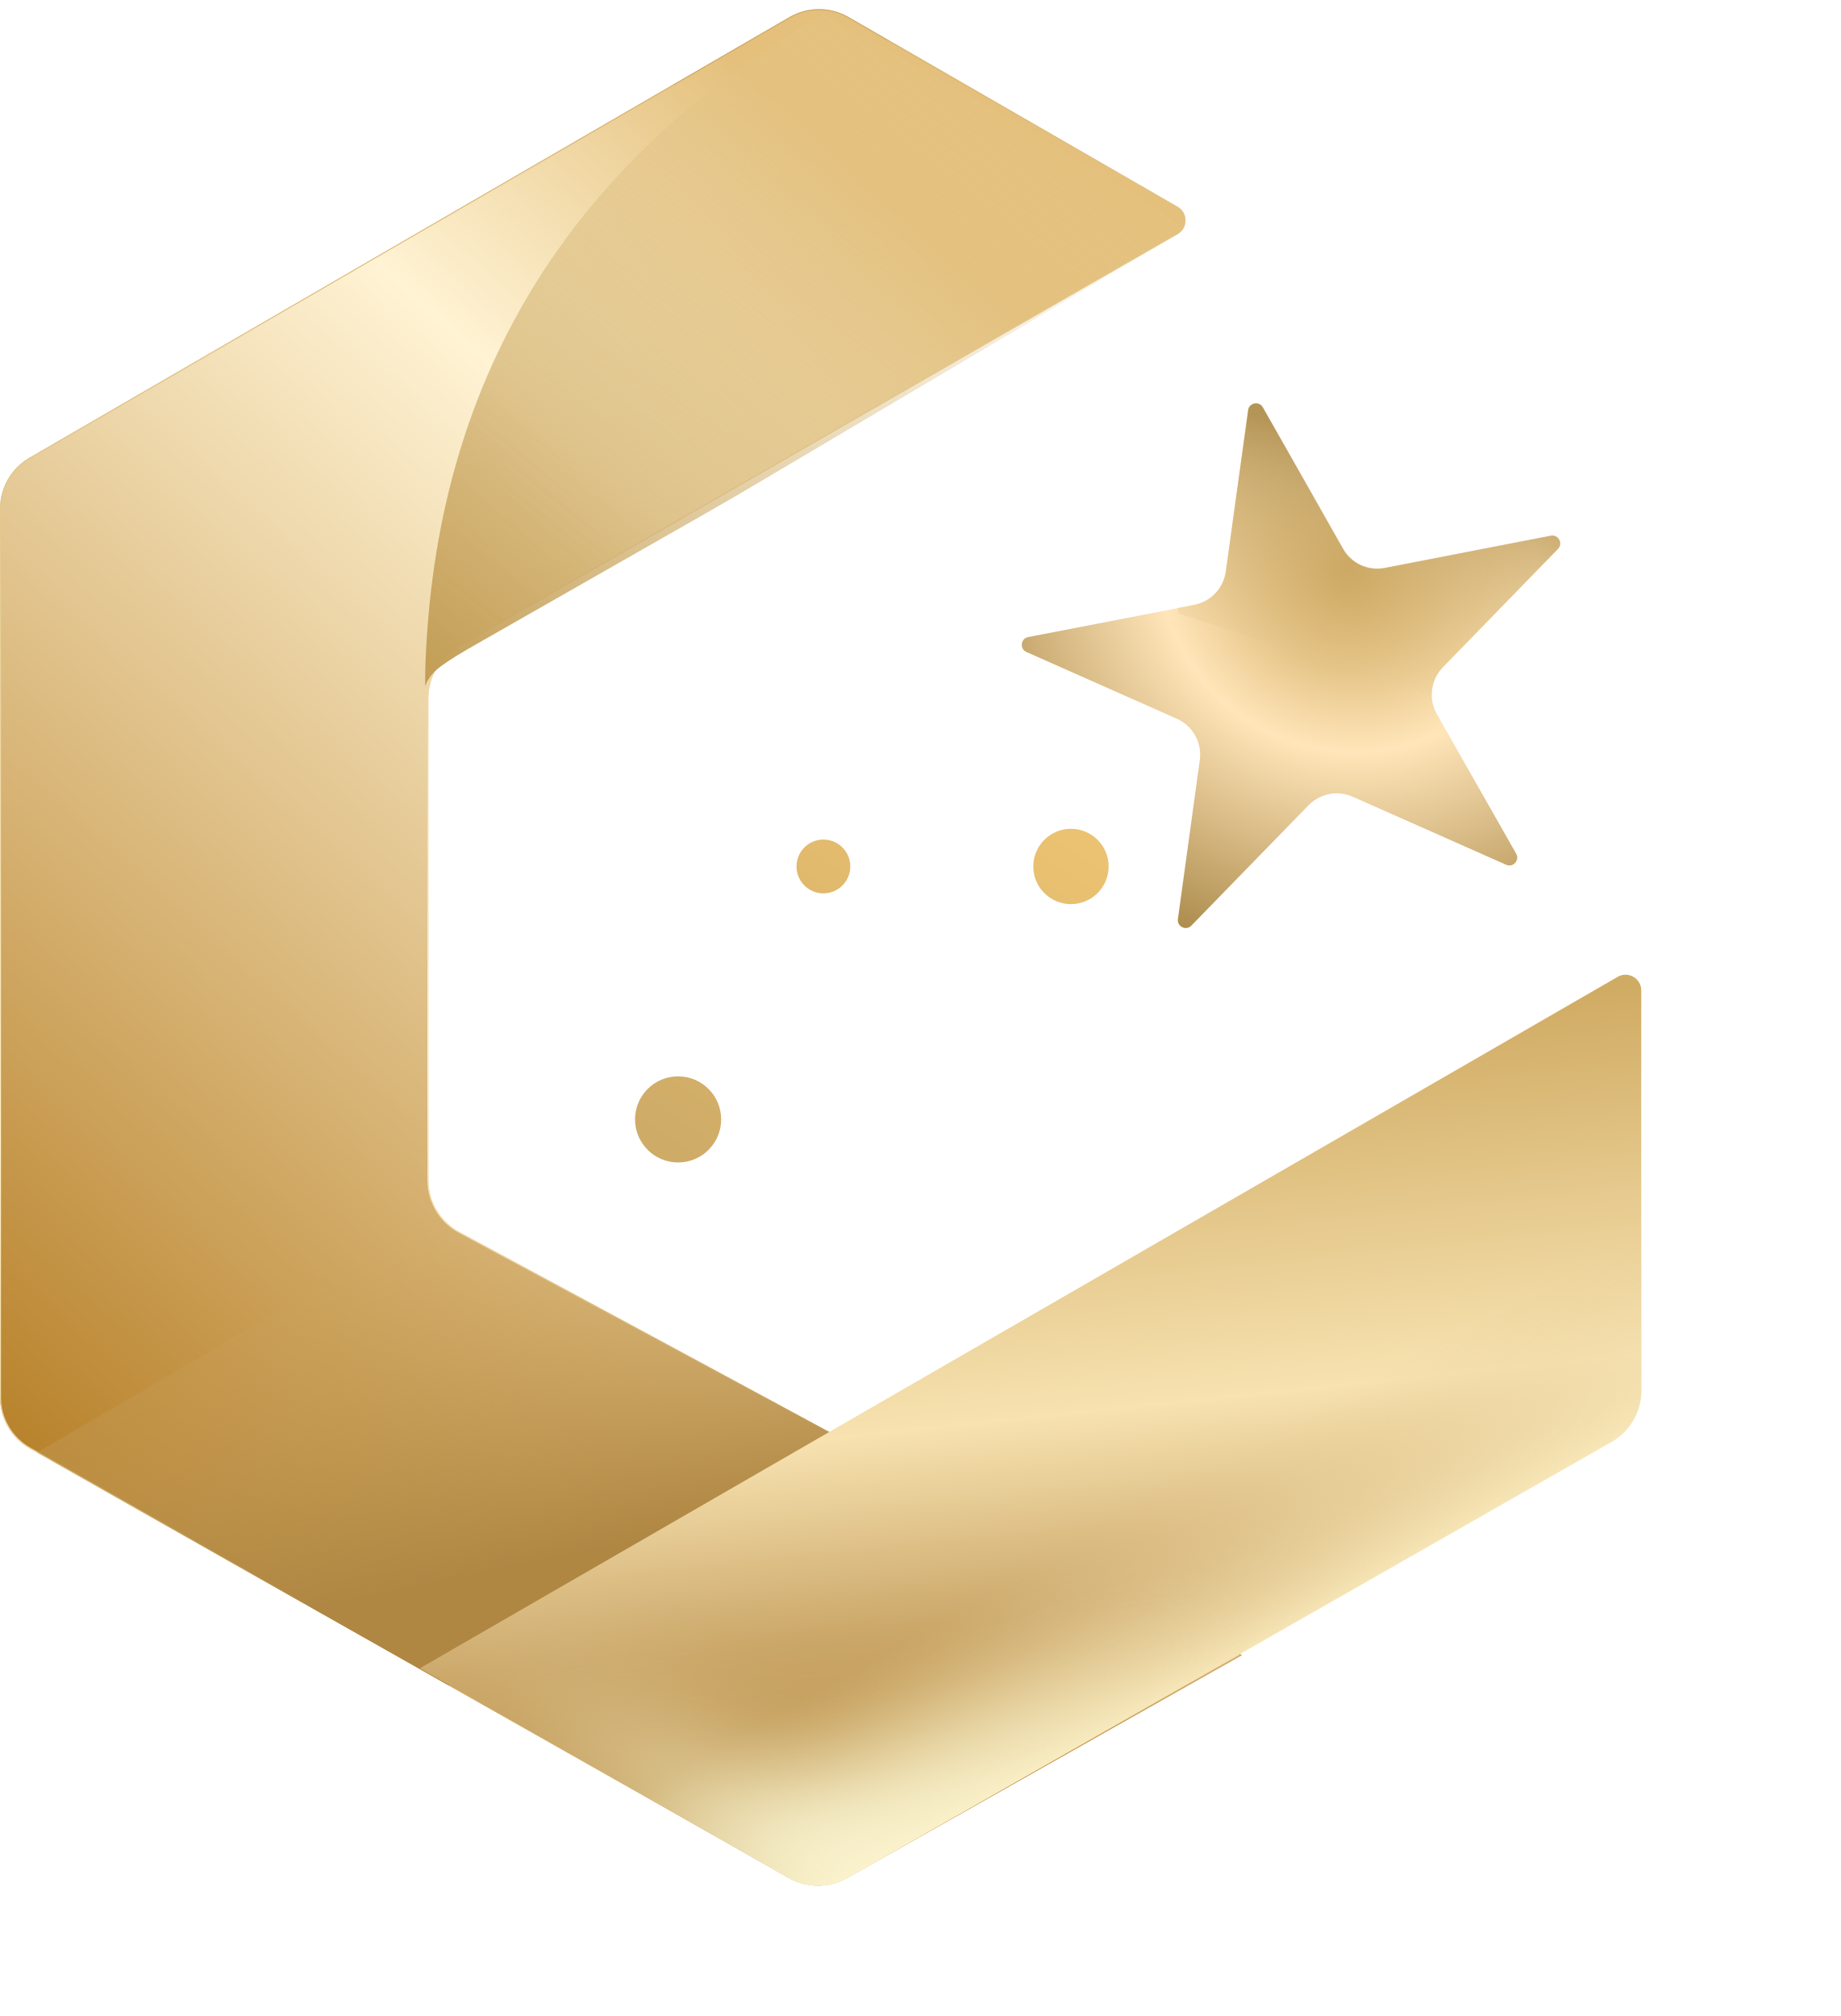
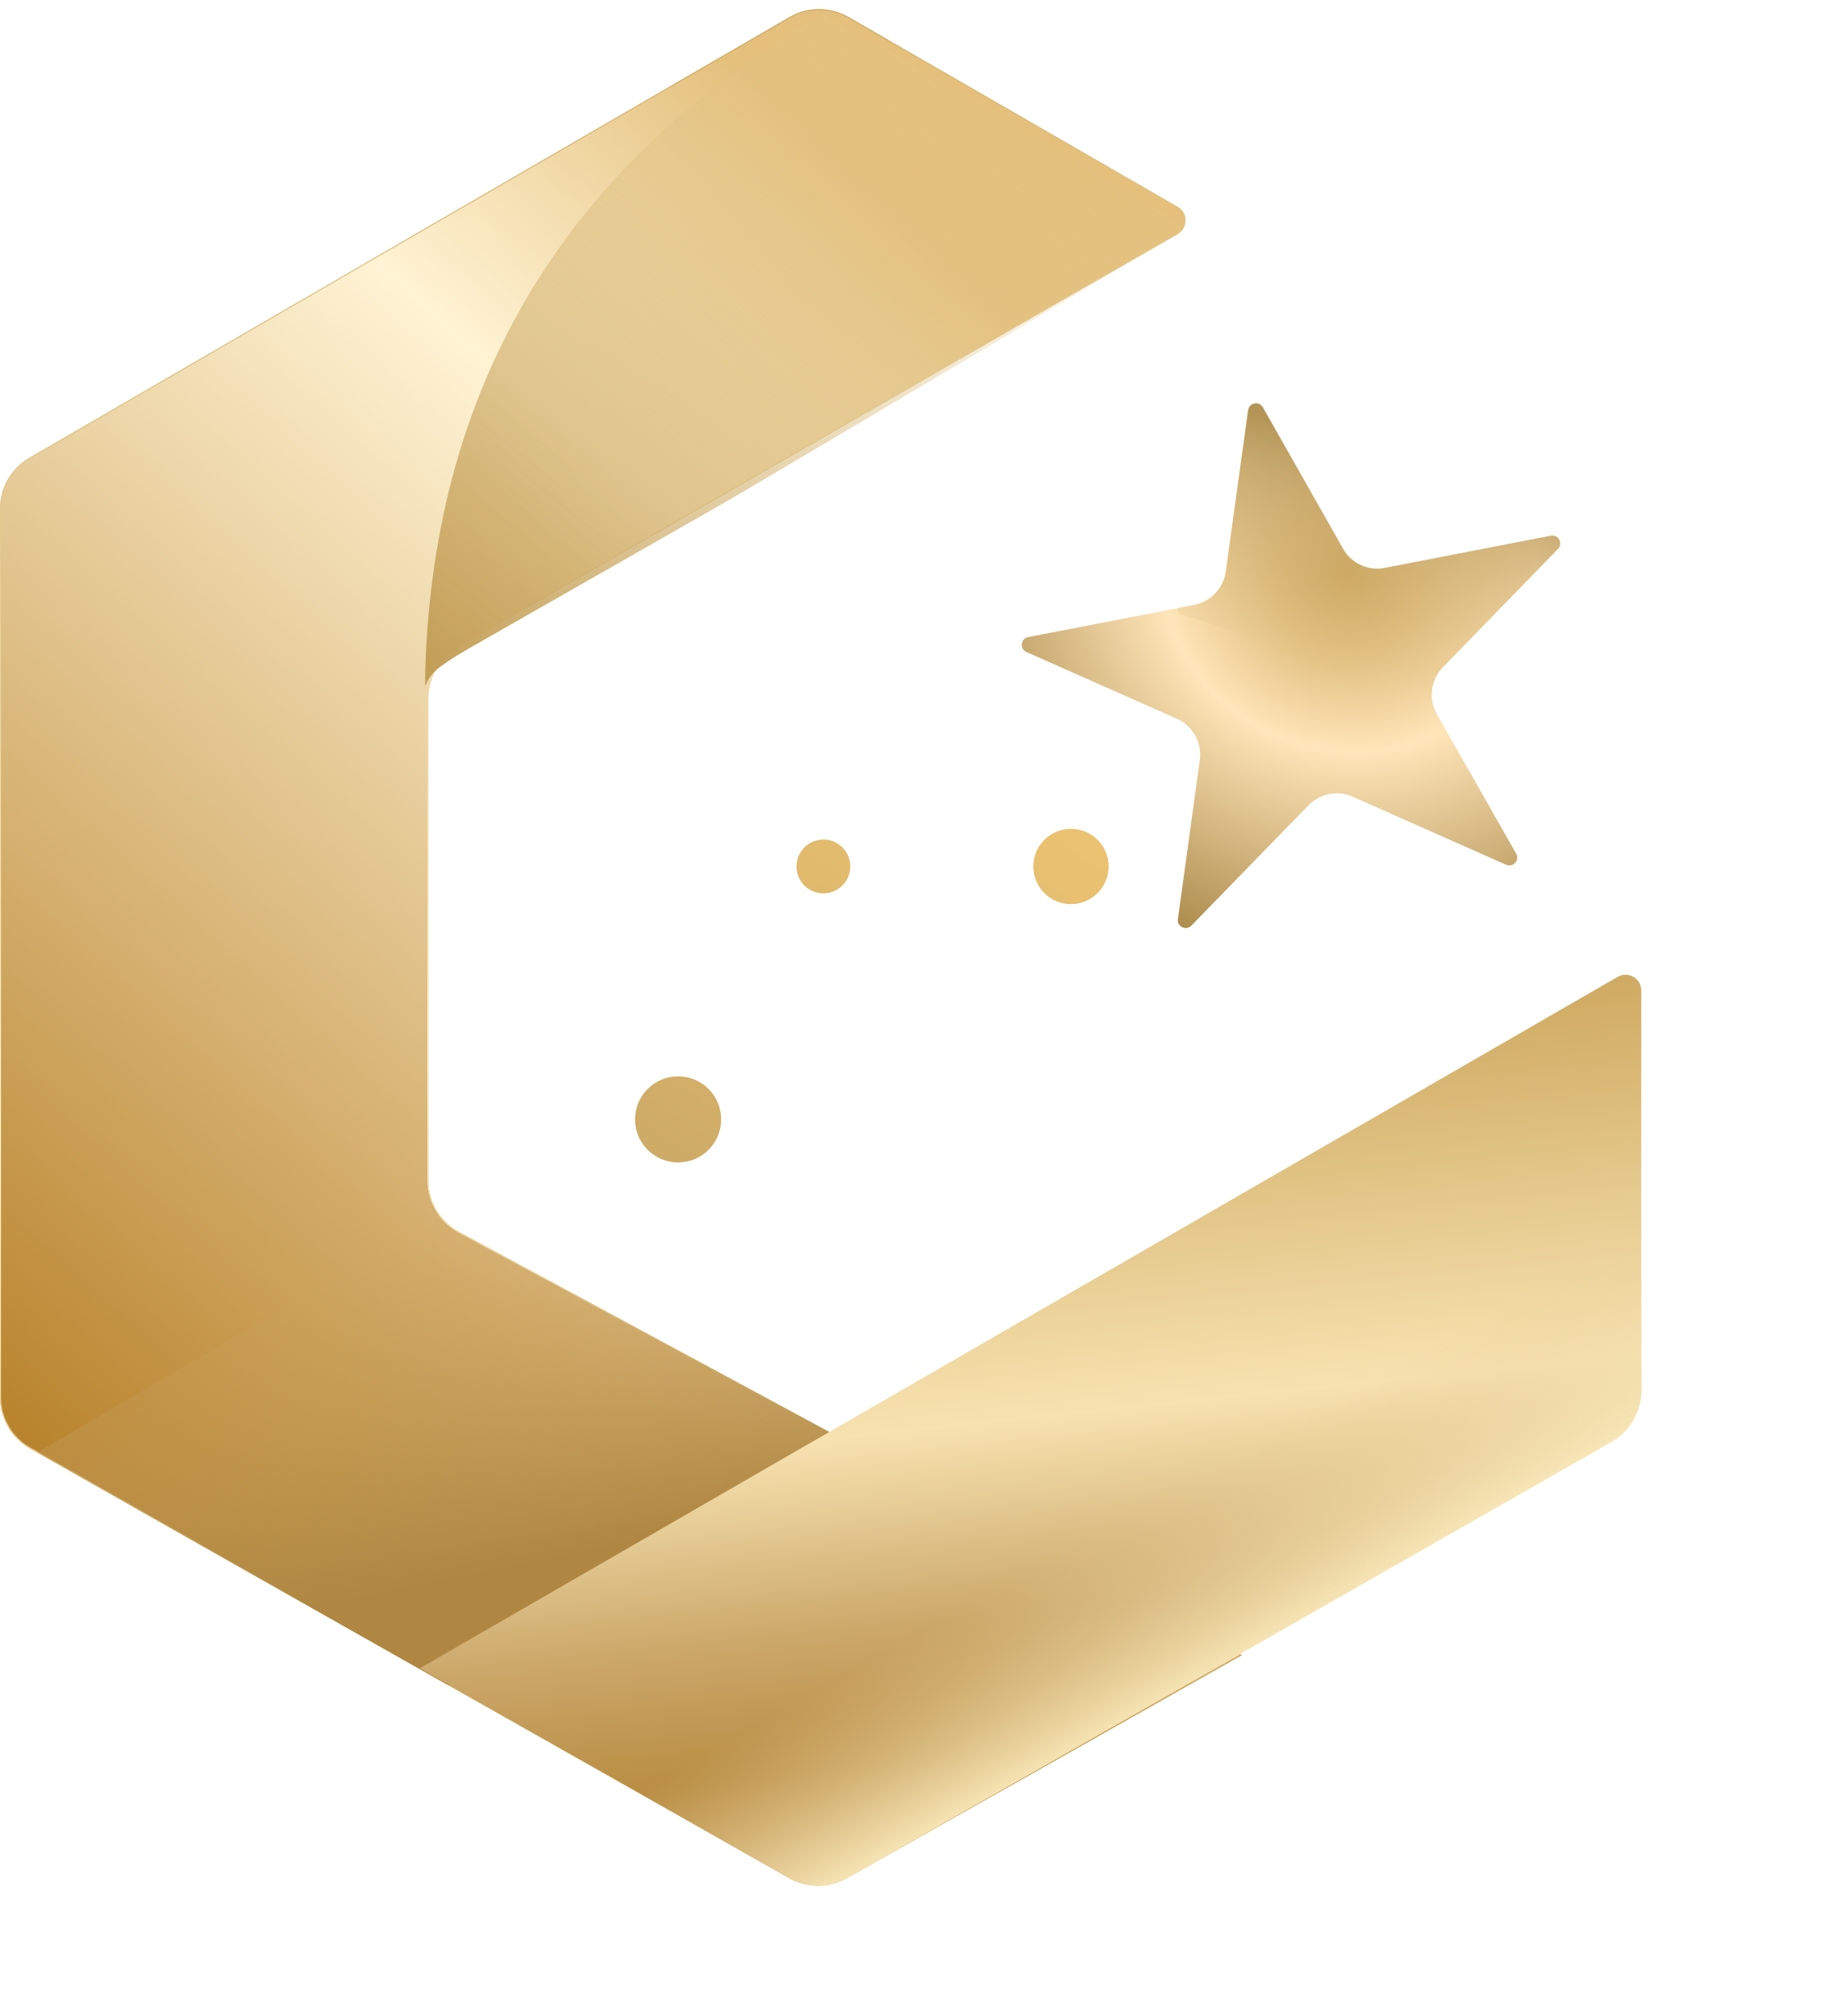
<svg xmlns="http://www.w3.org/2000/svg" fill="none" version="1.1" width="934.976" height="1024" viewBox="0 0 934.976 1024">
  <defs>
    <linearGradient x1="0.889" y1="0.204" x2="0.389" y2="1.061" id="master_svg0_62_27239">
      <stop offset="0%" stop-color="#E4C07C" stop-opacity="1" />
      <stop offset="24%" stop-color="#FFF3D4" stop-opacity="1" />
      <stop offset="100%" stop-color="#B2781C" stop-opacity="1" />
    </linearGradient>
    <linearGradient x1="0.524" y1="0.046" x2="0.656" y2="1" id="master_svg1_62_23316">
      <stop offset="0%" stop-color="#CEAB67" stop-opacity="1" />
      <stop offset="0%" stop-color="#D6B471" stop-opacity="1" />
      <stop offset="50.124%" stop-color="#FFF3CB" stop-opacity="1" />
      <stop offset="100%" stop-color="#C5974B" stop-opacity="1" />
    </linearGradient>
    <linearGradient x1="0.989" y1="0.08" x2="0.389" y2="1.061" id="master_svg2_62_21359">
      <stop offset="0%" stop-color="#FFFFFF" stop-opacity="1" />
      <stop offset="34.247%" stop-color="#FFFFFF" stop-opacity="1" />
      <stop offset="100%" stop-color="#FFFFFF" stop-opacity="1" />
    </linearGradient>
    <mask id="master_svg3_90_04872" style="mask-type:alpha" maskUnits="userSpaceOnUse">
      <g>
        <path d="M430.268,953.889L630.832,840.696L233.323,625.794C223.633,620.555,217.594,610.428,217.59,599.414L217.506,361.608C217.502,351.004,223.097,341.186,232.221,335.784L598.425,118.957C603.692,115.838,603.648,108.2,598.345,105.143L431,8.663C421.703,3.303,410.251,3.317,400.968,8.7L14.954,232.513C5.699,237.879,0.002,247.767,0.002,258.466L0,709.637C0,720.449,5.817,730.424,15.227,735.748L400.75,953.873C409.906,959.053,421.106,959.059,430.268,953.889" fill-rule="evenodd" fill="url(#master_svg2_62_21359)" fill-opacity="1" />
      </g>
    </mask>
    <linearGradient x1="0.707" y1="0.694" x2="0.453" y2="0" id="master_svg4_62_25585">
      <stop offset="0%" stop-color="#AF8743" stop-opacity="1" />
      <stop offset="100%" stop-color="#D0A966" stop-opacity="0" />
    </linearGradient>
    <linearGradient x1="0.849" y1="0.067" x2="0" y2="1" id="master_svg5_62_24062">
      <stop offset="0%" stop-color="#ECD199" stop-opacity="0" />
      <stop offset="100%" stop-color="#C29D55" stop-opacity="1" />
    </linearGradient>
    <linearGradient x1="0.439" y1="0.103" x2="1" y2="0.972" id="master_svg6_62_37180">
      <stop offset="0%" stop-color="#B98D43" stop-opacity="1" />
      <stop offset="19.195%" stop-color="#CBA769" stop-opacity="1" />
      <stop offset="47.375%" stop-color="#F7E2B0" stop-opacity="1" />
      <stop offset="100%" stop-color="#D0AB63" stop-opacity="1" />
    </linearGradient>
    <linearGradient x1="0.439" y1="0.103" x2="1" y2="0.972" id="master_svg7_62_26885">
      <stop offset="0%" stop-color="#FFFFFF" stop-opacity="1" />
      <stop offset="19.195%" stop-color="#FFFFFF" stop-opacity="1" />
      <stop offset="47.375%" stop-color="#FFFFFF" stop-opacity="1" />
      <stop offset="76.712%" stop-color="#FFFFFF" stop-opacity="1" />
      <stop offset="100%" stop-color="#FFFFFF" stop-opacity="1" />
    </linearGradient>
    <mask id="master_svg8_90_04877" style="mask-type:alpha" maskUnits="userSpaceOnUse">
      <g transform="matrix(-0.4991645,-0.8665073,0.8655423,-0.5008358,-414.2187,1809.725)">
        <path d="M315.01,1606C314.946,1616.786,320.678,1626.776,330.022,1632.165L505.715,1733.487C511.045,1736.56,517.705,1732.718,517.711,1726.565L518.44,1024.003L332.452,1133.338C323.339,1138.695,317.718,1148.452,317.656,1159.022L315.01,1606Z" fill="url(#master_svg7_62_26885)" fill-opacity="1" />
      </g>
    </mask>
    <linearGradient x1="1" y1="0.481" x2="0.207" y2="0.48" id="master_svg9_62_36303">
      <stop offset="0%" stop-color="#FAEABC" stop-opacity="1" />
      <stop offset="100%" stop-color="#E5CB95" stop-opacity="0" />
    </linearGradient>
-     <filter id="master_svga_90_04879" filterUnits="objectBoundingBox" color-interpolation-filters="sRGB" x="-120" y="-120" width="619.968" height="376.679">
+     <filter id="master_svga_90_04879" filterUnits="userSpaceOnUse" color-interpolation-filters="sRGB" x="-120" y="-120" width="619.968" height="376.679">
      <feFlood flood-opacity="0" result="BackgroundImageFix" />
      <feBlend mode="normal" in="SourceGraphic" in2="BackgroundImageFix" result="shape" />
      <feGaussianBlur stdDeviation="30" result="effect1_foregroundBlur" />
    </filter>
    <radialGradient cx="0" cy="0" r="1" gradientUnits="userSpaceOnUse" id="master_svgb_62_33950" gradientTransform="translate(669.1349 325.8291) rotate(125.8265) scale(207.9621 218.688)">
      <stop offset="0%" stop-color="#C79E4D" stop-opacity="1" />
      <stop offset="43.837%" stop-color="#FFE5B9" stop-opacity="1" />
      <stop offset="100%" stop-color="#A78645" stop-opacity="1" />
    </radialGradient>
    <radialGradient cx="0" cy="0" r="1" gradientUnits="userSpaceOnUse" id="master_svgc_62_33375" gradientTransform="translate(669.2497 325.6203) rotate(125.8265) scale(207.9621 218.688)">
      <stop offset="0%" stop-color="#FFFFFF" stop-opacity="1" />
      <stop offset="51.84%" stop-color="#FFFFFF" stop-opacity="1" />
      <stop offset="100%" stop-color="#FFFFFF" stop-opacity="1" />
    </radialGradient>
    <mask id="master_svgd_90_04883" style="mask-type:alpha" maskUnits="userSpaceOnUse">
      <g transform="matrix(0.9818189,-0.1898203,0.1888231,0.9820111,-33.51234,97.13053)">
        <path d="M503.149,327.652C499.233,327.652,497.649,332.697,500.863,334.935L569.459,382.689C576.769,387.779,579.833,397.09,576.972,405.526L550.797,482.722C549.558,486.377,553.703,489.495,556.87,487.29L626.872,438.564C633.739,433.784,642.856,433.784,649.724,438.564L719.725,487.29C722.893,489.495,727.037,486.377,725.798,482.722L699.623,405.526C696.762,397.09,699.826,387.779,707.136,382.689L775.732,334.935C778.946,332.697,777.363,327.652,773.446,327.652L687.549,327.649C678.979,327.648,671.362,322.189,668.61,314.073L642.086,235.868C640.858,232.248,635.737,232.248,634.51,235.868L607.986,314.073C605.233,322.189,597.616,327.648,589.046,327.649L503.149,327.652Z" fill="url(#master_svgc_62_33375)" fill-opacity="1" />
      </g>
    </mask>
    <linearGradient x1="0.555" y1="0.242" x2="0.369" y2="0.925" id="master_svge_62_38607">
      <stop offset="0%" stop-color="#B59557" stop-opacity="1" />
      <stop offset="100%" stop-color="#F0D39D" stop-opacity="0" />
    </linearGradient>
    <linearGradient x1="0.05" y1="0.941" x2="1" y2="-0.052" id="master_svgf_62_24697">
      <stop offset="0%" stop-color="#CEAB67" stop-opacity="1" />
      <stop offset="100%" stop-color="#EDC472" stop-opacity="1" />
    </linearGradient>
  </defs>
  <g>
    <g>
      <path d="M430.268,953.889L630.832,840.696L233.329,625.797C223.636,620.557,217.596,610.425,217.596,599.407L217.596,354.788C217.596,344.044,223.341,334.121,232.657,328.772L598.149,118.905C603.499,115.833,603.505,108.118,598.161,105.037L431,8.663C421.703,3.303,410.251,3.317,400.968,8.7L14.954,232.513C5.699,237.879,0.002,247.767,0.002,258.466L0,709.637C0,720.449,5.817,730.424,15.227,735.748L400.75,953.873C409.906,959.053,421.106,959.059,430.268,953.889" fill-rule="evenodd" fill="url(#master_svg0_62_27239)" fill-opacity="1" />
      <path d="M233.329,625.797L630.312,840.415L630.832,840.696L630.317,840.986L430.268,953.889C421.106,959.059,409.906,959.053,400.75,953.873L15.227,735.748C5.817,730.424,0,720.449,0,709.637L0.002,258.466C0.002,247.767,5.699,237.879,14.954,232.513L400.968,8.7C410.251,3.317,421.703,3.303,431,8.663L598.161,105.037C603.505,108.118,603.499,115.833,598.149,118.905L232.657,328.772C223.341,334.121,217.596,344.044,217.596,354.788L217.596,599.407C217.596,610.425,223.636,620.557,233.329,625.797ZM430.022,953.453L629.798,840.706L233.091,626.237Q225.701,622.241,221.398,615.025Q217.096,607.808,217.096,599.407L217.096,354.788Q217.096,346.596,221.2,339.507Q225.305,332.417,232.408,328.338L597.9,118.471Q601.662,116.311,601.665,111.974Q601.669,107.636,597.911,105.47L430.75,9.096Q423.894,5.144,415.979,5.153Q408.065,5.163,401.219,9.133L15.205,232.945Q8.379,236.903,4.441,243.739Q0.502,250.576,0.502,258.466L0.5,709.637Q0.5,717.611,4.517,724.499Q8.533,731.387,15.473,735.313L400.996,953.438Q407.75,957.258,415.507,957.262Q423.266,957.267,430.022,953.453Z" fill-rule="evenodd" fill="url(#master_svg1_62_23316)" fill-opacity="1" />
    </g>
    <g mask="url(#master_svg3_90_04872)">
      <g>
        <path d="M13.668,740.8L224.154,858.344L437.373,729.866L224.154,617.789L13.668,740.8Z" fill="url(#master_svg4_62_25585)" fill-opacity="1" />
      </g>
      <g>
        <path d="M215.953,348.698Q217.331,344.265,221.42,340.497Q225.51,336.729,237.822,329.563L606.855,119.077Q556.16,83.734,418.238,7Q222.663,121.086,215.995,340.508L215.953,348.698Z" fill="url(#master_svg5_62_24062)" fill-opacity="1" />
      </g>
    </g>
    <g transform="matrix(-0.4991645,-0.8665073,0.8655423,-0.5008358,-414.1628,1809.308)">
      <path d="M314.917,1605.776C314.854,1616.562,320.586,1626.552,329.93,1631.941L505.623,1733.263C510.953,1736.336,517.613,1732.494,517.619,1726.341L518.348,1023.778L332.36,1133.114C323.247,1138.471,317.626,1148.228,317.563,1158.798L314.917,1605.776Z" fill="url(#master_svg6_62_37180)" fill-opacity="1" />
    </g>
    <g mask="url(#master_svg8_90_04877)">
      <g transform="matrix(0.4913439,0.8709656,-0.8709656,0.4913439,940.9302,-405.4602)">
        <path d="M817.597,1199.941L937.832,1199.941L937.813,642.708L850.454,602.842L817.597,1199.941Z" fill="url(#master_svg9_62_36303)" fill-opacity="1" />
      </g>
      <g filter="url(#master_svga_90_04879)">
        <path d="M246.022,863.812L410.037,978.622L625.99,841.943L410.037,913.016L246.022,863.812Z" fill="#FEFFE1" fill-opacity="1" />
      </g>
    </g>
    <g>
      <g transform="matrix(0.9818189,-0.1898203,0.1888231,0.9820111,-33.55385,97.1125)">
        <path d="M503.034,327.861C499.118,327.861,497.535,332.906,500.749,335.144L569.344,382.898C576.654,387.988,579.718,397.299,576.858,405.735L550.682,482.931C549.443,486.586,553.588,489.704,556.756,487.499L626.757,438.773C633.624,433.993,642.741,433.993,649.609,438.773L719.61,487.499C722.778,489.704,726.922,486.586,725.683,482.931L699.508,405.735C696.647,397.299,699.711,387.988,707.021,382.898L775.617,335.144C778.831,332.906,777.248,327.861,773.331,327.861L687.434,327.858C678.864,327.857,671.247,322.397,668.495,314.282L641.971,236.077C640.743,232.457,635.622,232.457,634.395,236.077L607.871,314.282C605.118,322.397,597.501,327.857,588.931,327.858L503.034,327.861Z" fill="url(#master_svgb_62_33950)" fill-opacity="1" />
      </g>
      <g mask="url(#master_svgd_90_04883)">
        <g>
          <path d="M574.052,191.35L598.654,311.628L800.939,377.234L841.943,270.624L645.125,180.416L574.052,191.35Z" fill="url(#master_svge_62_38607)" fill-opacity="1" />
        </g>
      </g>
    </g>
    <g>
      <path d="M563.118,440.107C563.118,450.675,554.551,459.242,543.983,459.242C533.415,459.242,524.848,450.675,524.848,440.107C524.848,429.539,533.415,420.972,543.983,420.972C554.551,420.972,563.118,429.539,563.118,440.107ZM366.3,568.585C366.3,580.663,356.509,590.454,344.431,590.454C332.354,590.454,322.563,580.663,322.563,568.585C322.563,556.508,332.354,546.717,344.431,546.717C356.509,546.717,366.3,556.508,366.3,568.585ZM431.906,440.107C431.906,447.655,425.787,453.775,418.238,453.775C410.689,453.775,404.57,447.655,404.57,440.107C404.57,432.558,410.689,426.439,418.238,426.439C425.787,426.439,431.906,432.558,431.906,440.107Z" fill="url(#master_svgf_62_24697)" fill-opacity="1" />
    </g>
  </g>
</svg>
